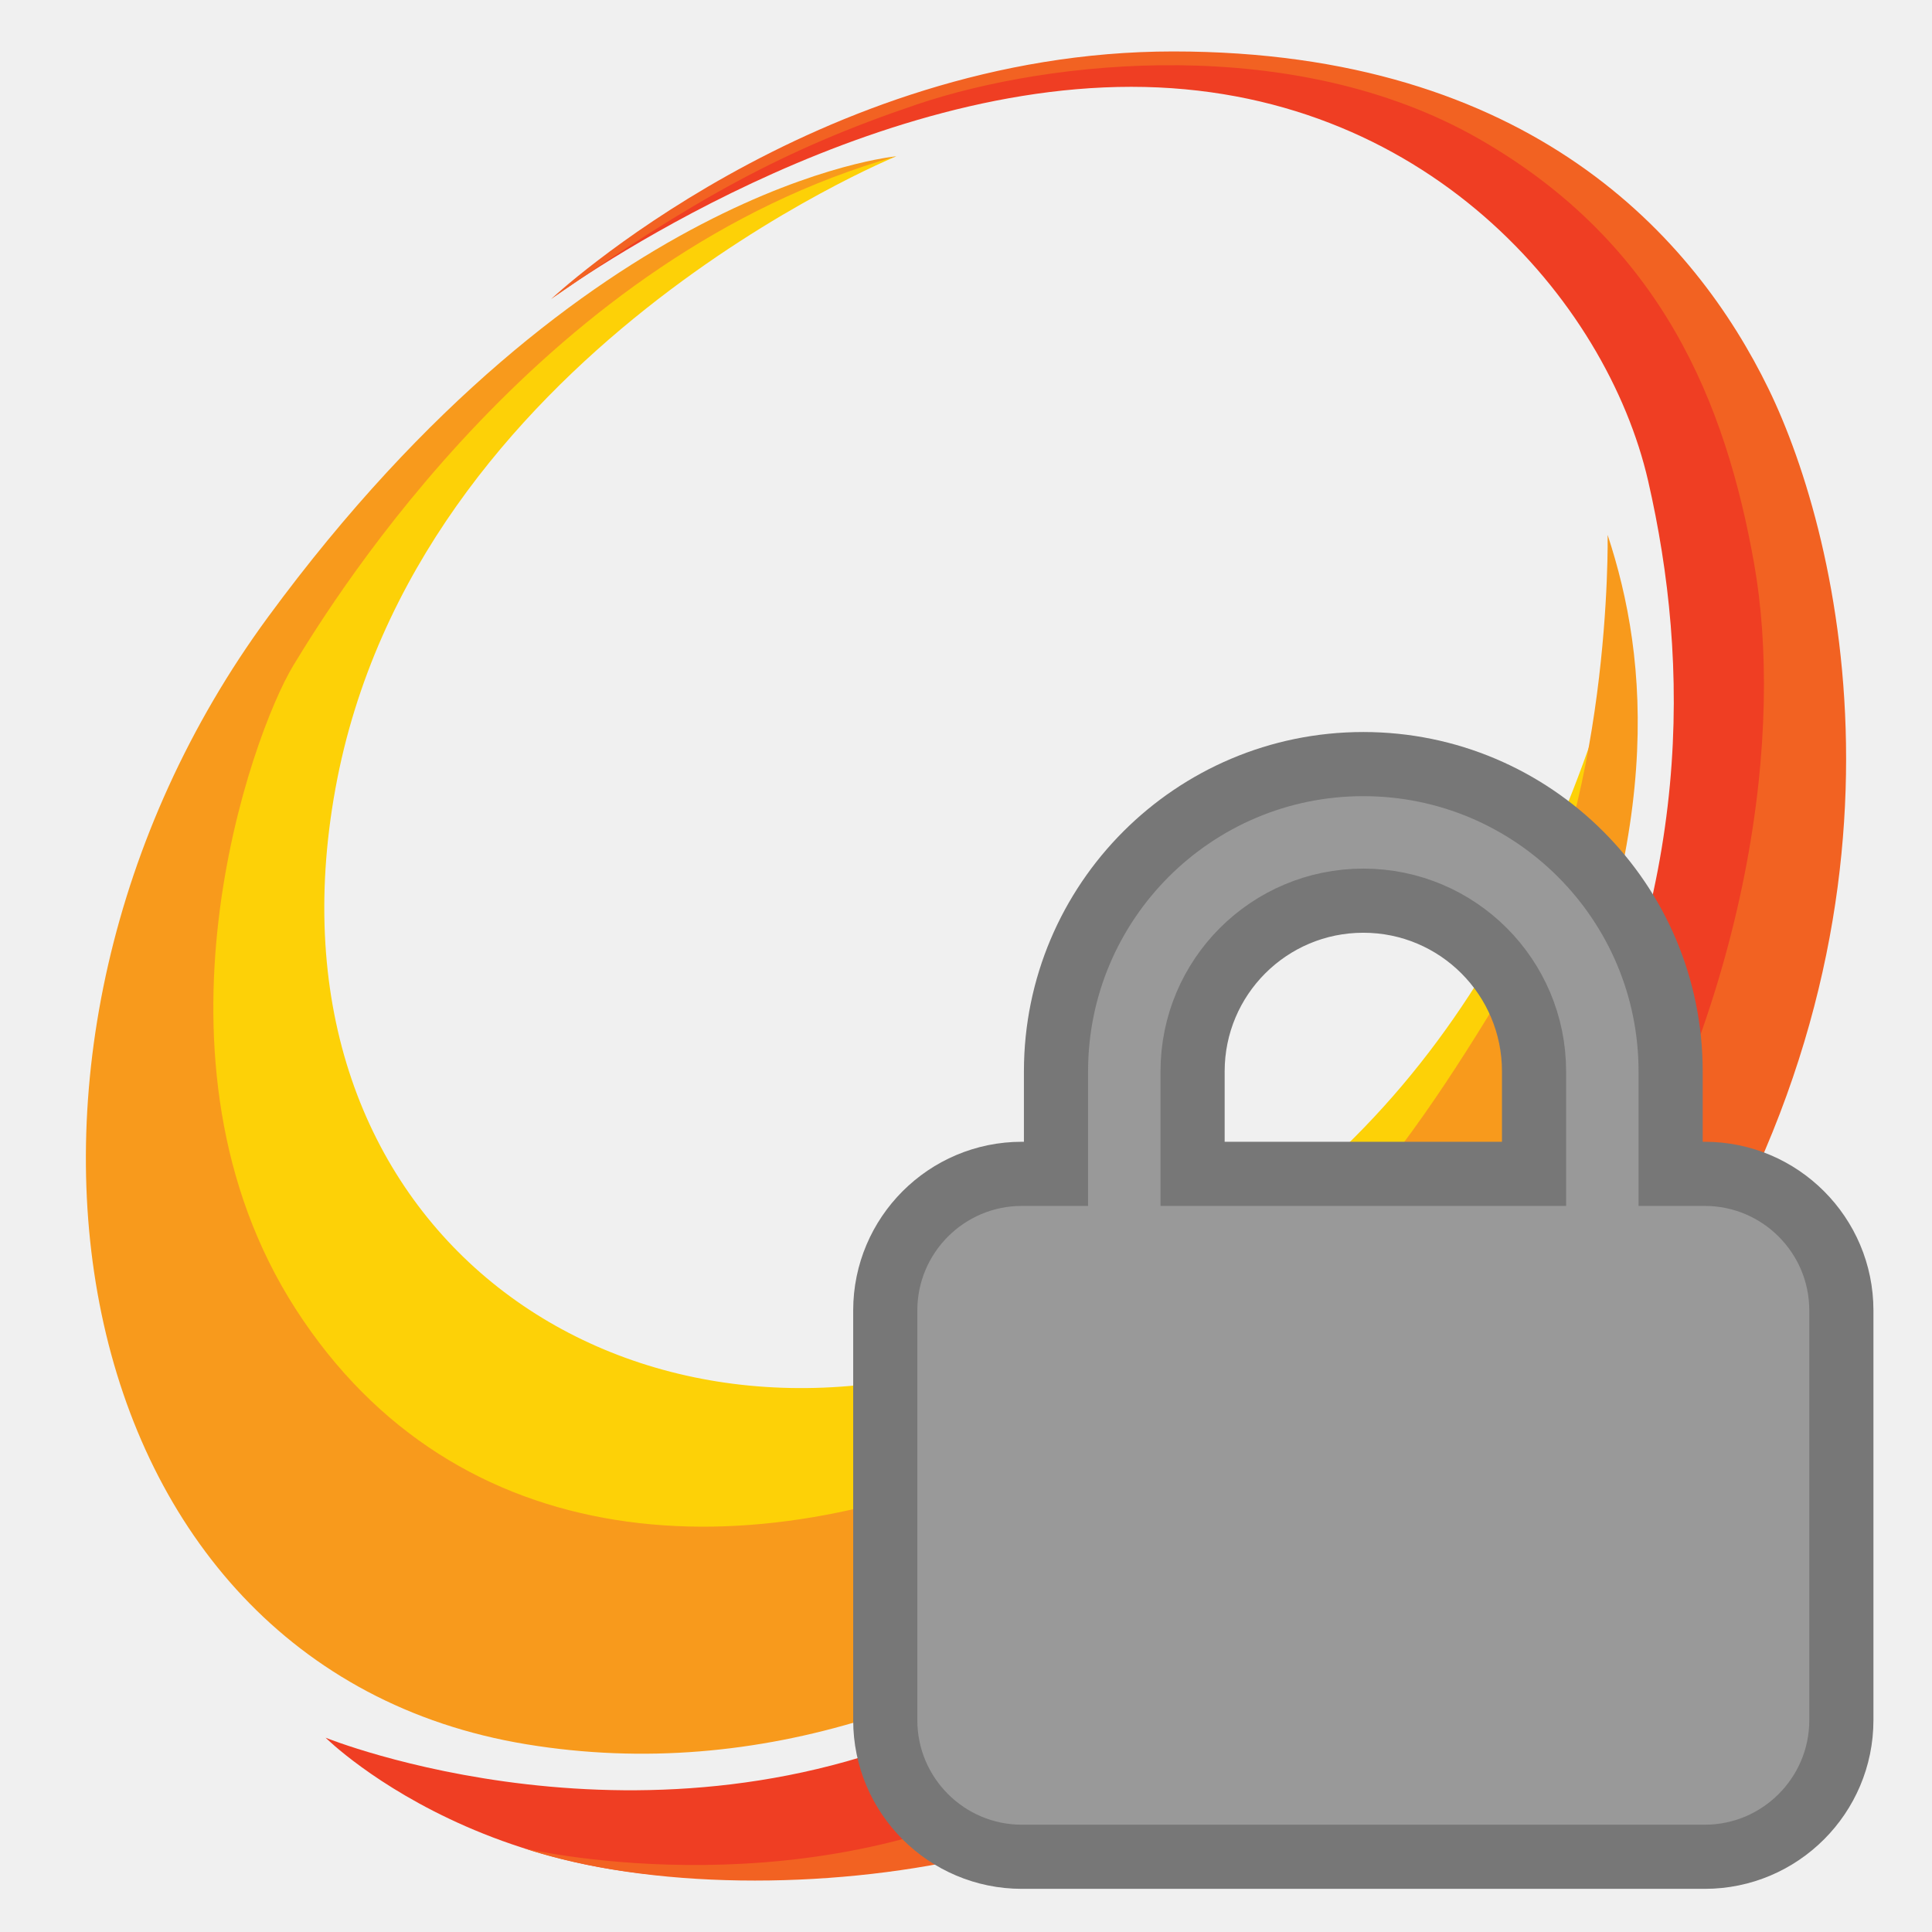
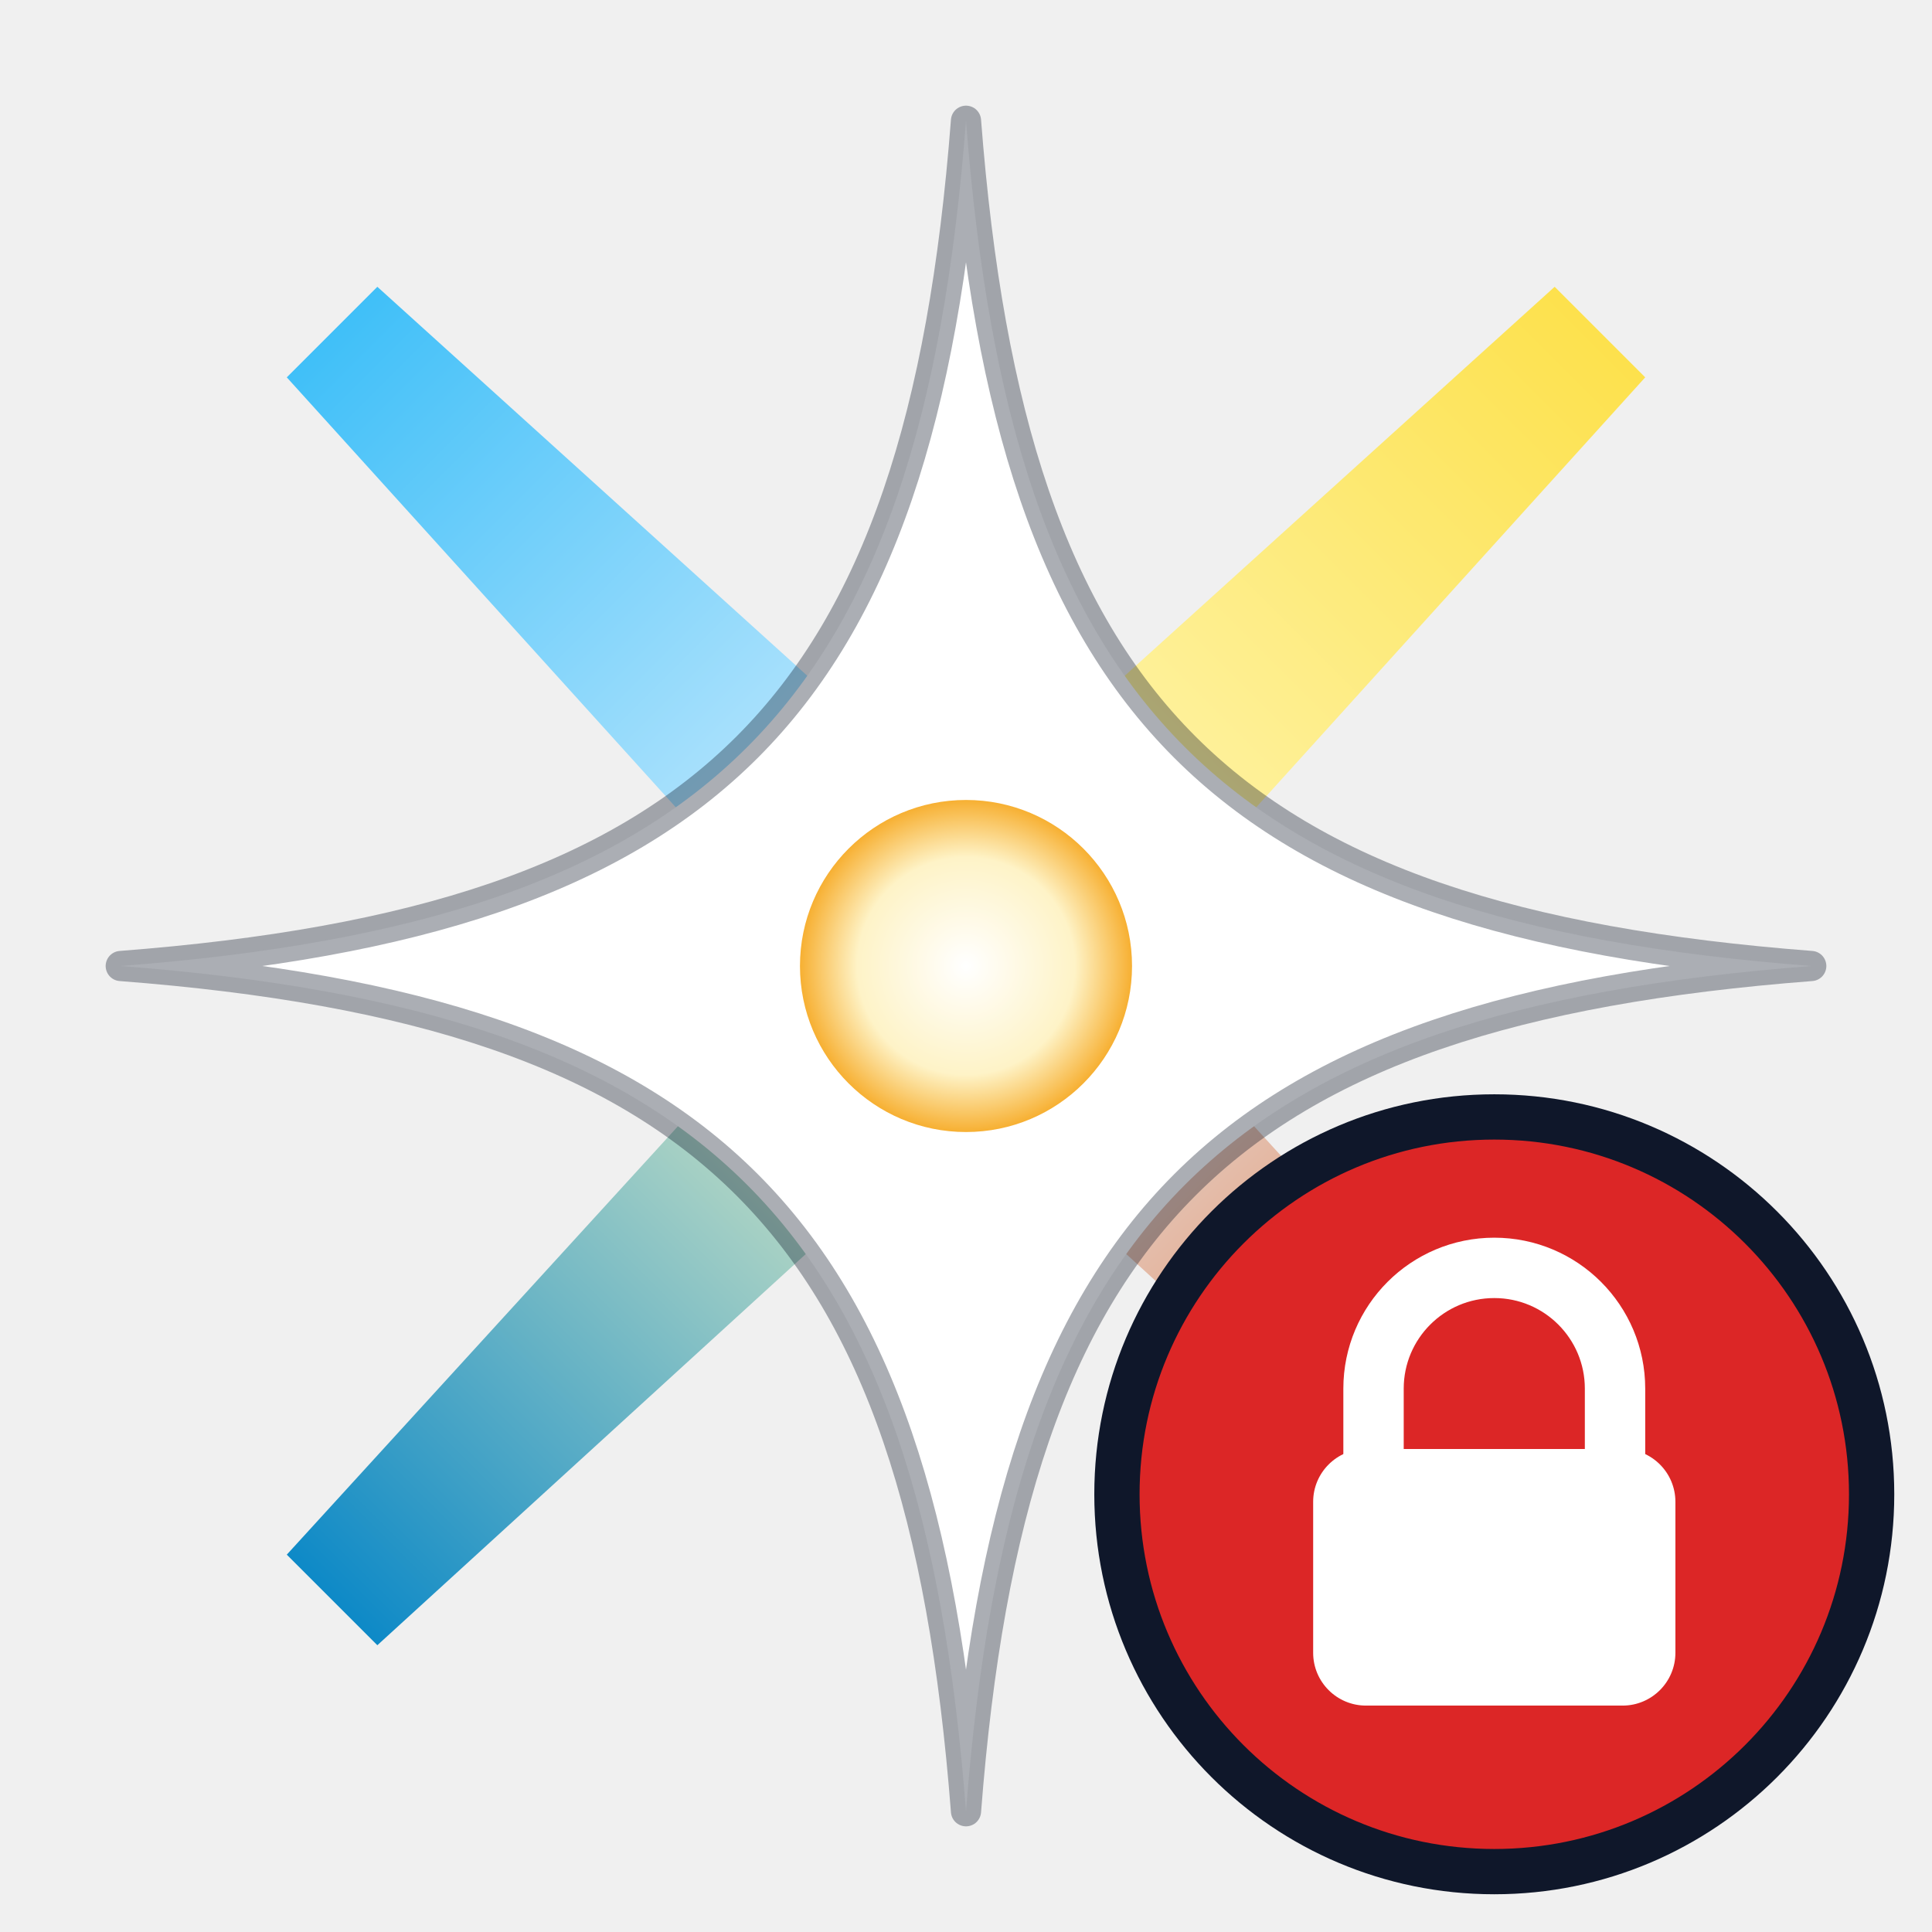
- <svg xmlns="http://www.w3.org/2000/svg" version="1.1" id="Sunshine_Logo" x="0px" y="0px" width="256px" height="256px" viewBox="0 0 256 256" style="enable-background:new 0 0 256 256;" xml:space="preserve">
-   <defs id="defs15" />
-   <style type="text/css" id="style2">
- 	.st0{fill:#FDD107;}
- 	.st1{fill:#F89A1C;}
- 	.st2{fill:#EF3E23;}
- 	.st3{fill:#F26222;}
- </style>
-   <path class="st0" d="M118.769,20.712c0,0-63.833,26-74.333,83.833s37.167,91.5,86.333,75.333  s70.333-51,81.833-87c0,0-9.333,100.5-96.167,115.5s-118.167-50-82.167-119.833  C44.269,67.045,80.519,29.629,118.769,20.712z" id="path4" />
-   <path class="st1" d="M118.769,20.712c0,0-41.125,3.667-83.25,61.042s-28.125,139.125,34.25,149.375  s115.875-44.875,133.5-82.375s15.167-61.458,9.75-77.875c0,0,0.667,36.417-13.333,59.667  s-29.75,46.333-65.083,62.167s-74.167,13.75-95.417-19.25s-5.917-76.083-0.292-85.333  S72.394,33.795,118.769,20.712z" id="path6" />
-   <path class="st2" d="M73.019,39.629c0,0,38.125-28.125,76.875-28.125s63,28.25,68.5,52.25s6,54.125-11.5,87.625  s-37.375,56-79.125,76.125s-84.625,2.75-84.625,2.75s25.977,25.875,71.051,16.5  c45.074-9.375,82.241-40.875,98.407-69.5s28.792-57.375,27.667-92.25s-23.75-54.5-31.25-60.25  s-23.188-17.812-58.188-16.562S86.456,29.816,73.019,39.629z" id="path8" />
-   <path class="st3" d="M73.019,39.629c0,0,35-32.812,82.437-32.812s69.188,24.812,78.875,44.688  s21.812,70-12.188,123s-74.625,67.375-93.625,71.625s-42.431,4.269-59.111-1.23  c0,0,35.195,8.397,66.778-7.437s51.667-32.167,74.083-68.833  s25.917-72.75,22.167-93.917s-12.167-42.417-36.5-56.333s-56.729-10.531-74.479-4.531  S91.988,26.41,73.019,39.629z" id="path10" />
-   <path d="m 158.023,141.967 v 13.574 h 45.246 v -13.574 c 0,-12.499 -10.124,-22.623 -22.623,-22.623 -12.499,0 -22.623,10.124 -22.623,22.623 z m -18.098,13.574 v -13.574 c 0,-22.482 18.24,-40.721 40.721,-40.721 22.482,0 40.721,18.24 40.721,40.721 v 13.574 h 4.525 c 9.982,0 18.098,8.116 18.098,18.098 v 54.295 c 0,9.982 -8.116,18.098 -18.098,18.098 H 135.4 c -9.982,0 -18.098,-8.116 -18.098,-18.098 v -54.295 c 0,-9.982 8.116,-18.098 18.098,-18.098 z" id="path240" style="stroke-width:8.5;stroke:#777777;stroke-opacity:1;stroke-dasharray:none;fill:#999999;fill-opacity:1" />
+ <svg xmlns="http://www.w3.org/2000/svg" viewBox="0 0 256 256" width="256" height="256">
+   <defs>
+     <linearGradient id="blade1" x1="40" y1="40" x2="216" y2="216" gradientUnits="userSpaceOnUse">
+       <stop offset="0%" stop-color="#38BDF8" />
+       <stop offset="50%" stop-color="#E0F2FE" />
+       <stop offset="100%" stop-color="#EA580C" />
+     </linearGradient>
+     <linearGradient id="blade2" x1="216" y1="40" x2="40" y2="216" gradientUnits="userSpaceOnUse">
+       <stop offset="0%" stop-color="#FDE047" />
+       <stop offset="50%" stop-color="#FEF9C3" />
+       <stop offset="100%" stop-color="#0284C7" />
+     </linearGradient>
+     <radialGradient id="core" cx="128" cy="128" r="24" gradientUnits="userSpaceOnUse">
+       <stop offset="0%" stop-color="#FFFFFF" />
+       <stop offset="60%" stop-color="#FEF3C7" />
+       <stop offset="100%" stop-color="#F59E0B" />
+     </radialGradient>
+   </defs>
+   <path d="M 38 50 L 50 38 L 134 114 L 218 206 L 206 218 L 114 134 Z" fill="url(#blade1)" />
+   <path d="M 206 38 L 218 50 L 142 134 L 50 218 L 38 206 L 122 114 Z" fill="url(#blade2)" />
+   <path d="M 128 16 C 134 94 162 122 240 128 C 162 134 134 162 128 240 C 122 162 94 134 16 128 C 94 122 122 94 128 16 Z" fill="#FFFFFF" stroke="#0F172A" stroke-opacity="0.35" stroke-width="4" stroke-linejoin="round" />
+   <circle cx="128" cy="128" r="22" fill="url(#core)" />
+   <circle cx="198" cy="198" r="50" fill="#DC2626" stroke="#0F172A" stroke-width="6" />
+   <path d="M 182 194 V 184 A 16 16 0 0 1 214 184 V 194" fill="none" stroke="#FFFFFF" stroke-width="8" stroke-linecap="round" />
+   <rect x="174" y="192" width="48" height="34" rx="7" fill="#FFFFFF" />
</svg>
